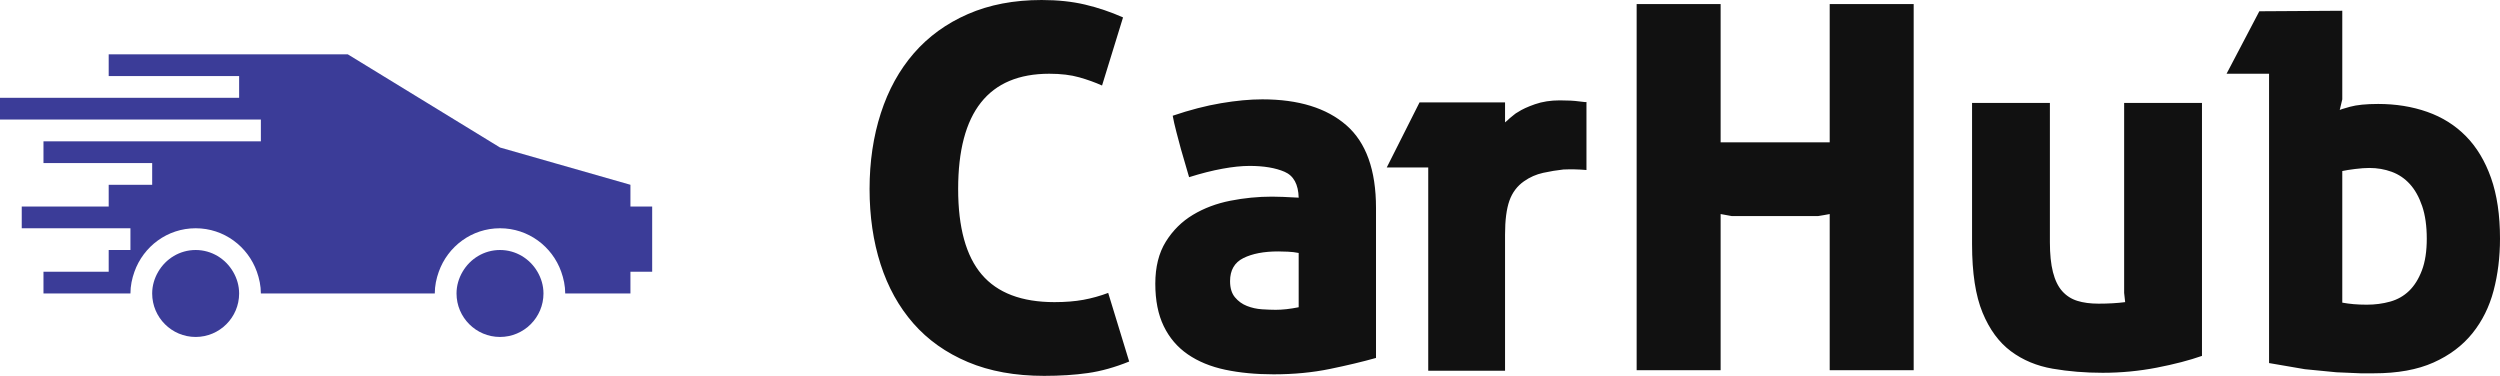
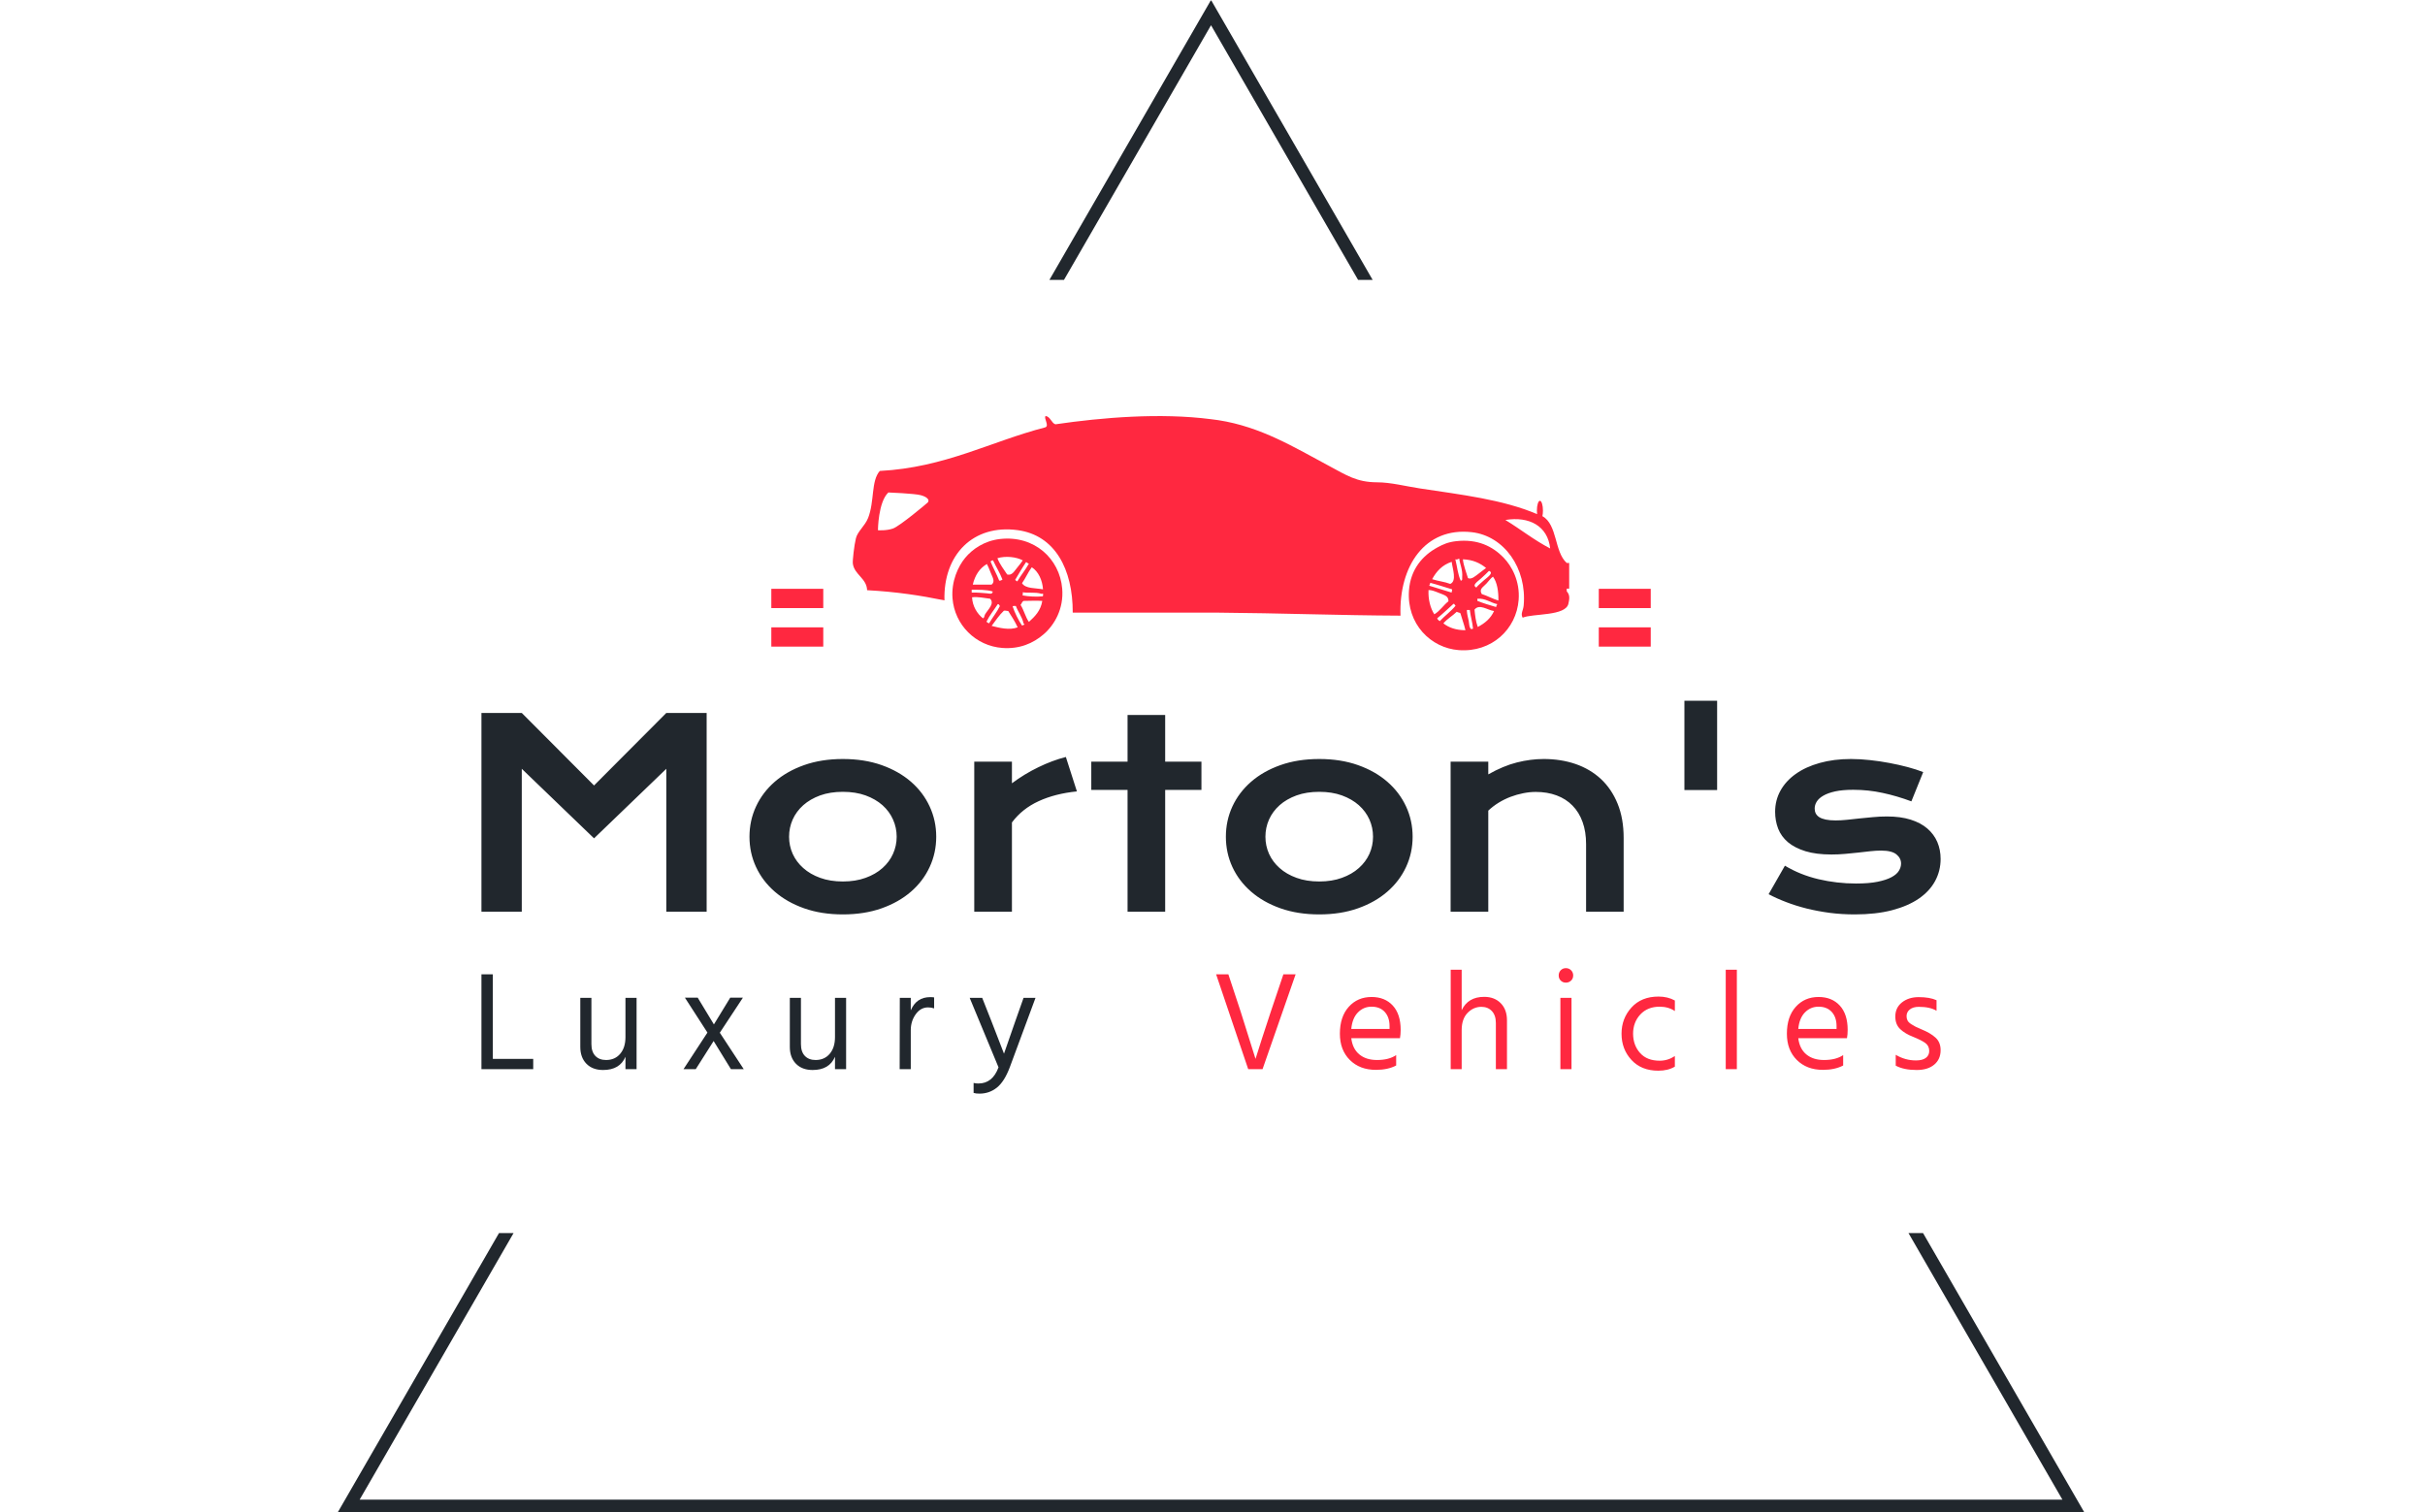
- <svg xmlns="http://www.w3.org/2000/svg" width="501.28" height="75.365" viewBox="0 0 230 34.579" class="css-1j8o68f" version="1.1" id="svg17">
-   <defs id="SvgjsDefs2381" />
-   <g id="SvgjsG2382" featurekey="PG4fjM-0" transform="matrix(2,0,0,2,0,-19)" fill="#3b3c98">
-     <g transform="translate(-270 -140)" id="g11">
-       <g id="g9">
-         <path d="M279,161c-0.736,0-1.375,0.405-1.722,1c-0.172,0.295-0.278,0.635-0.278,1c0,1.102,0.897,2,2,2c1.103,0,2-0.898,2-2    c0-0.365-0.105-0.705-0.278-1C280.375,161.405,279.737,161,279,161z" id="path3" />
-         <path d="M293,161c-0.736,0-1.375,0.405-1.722,1c-0.172,0.295-0.278,0.635-0.278,1c0,1.102,0.897,2,2,2c1.103,0,2-0.898,2-2    c0-0.365-0.105-0.705-0.278-1C294.375,161.405,293.737,161,293,161z" id="path5" />
-         <path d="M299,159v-1l-6-1.715L286,152h-11v1h6v1h-11v1h12v1h-10v1h5v1h-2v1h-4v1h5v1h-1v1h-3v1h4c0-0.352,0.072-0.686,0.184-1    c0.414-1.162,1.512-2,2.816-2c1.305,0,2.402,0.838,2.816,2c0.111,0.314,0.184,0.648,0.184,1h8c0-0.352,0.072-0.686,0.184-1    c0.414-1.162,1.512-2,2.816-2c1.305,0,2.402,0.838,2.816,2c0.111,0.314,0.184,0.648,0.184,1h3v-1h1v-3H299z" id="path7" />
+ <svg xmlns="http://www.w3.org/2000/svg" version="1.1" width="2000" height="1247" viewBox="0 0 2000 1247">
+   <g transform="matrix(1,0,0,1,-1.212121,0.5048583)">
+     <svg viewBox="0 0 396 247" data-background-color="#f9f6ed" preserveAspectRatio="xMidYMid meet" height="1247" width="2000">
+       <g id="tight-bounds" transform="matrix(1,0,0,1,0.24,-0.1)">
+         <svg viewBox="0 0 395.52 247.2" height="247.2" width="395.52">
+           <g>
+             <svg />
+           </g>
+           <g>
+             <svg viewBox="0 0 395.52 247.2" height="247.2" width="395.52">
+               <g>
+                 <path d="M55.039 247.2l26.403-45.732 2.38 0-25.148 43.558h278.172l-25.148-43.558 2.38 0 26.403 45.732zM197.76 0l26.403 45.732-2.38 0-24.023-41.61-24.023 41.61-2.38 0z" fill="#21272d" fill-rule="nonzero" stroke="none" stroke-width="1" stroke-linecap="butt" stroke-linejoin="miter" stroke-miterlimit="10" stroke-dasharray="" stroke-dashoffset="0" font-family="none" font-weight="none" font-size="none" text-anchor="none" style="mix-blend-mode: normal" data-fill-palette-color="tertiary" />
+               </g>
+               <g transform="matrix(1,0,0,1,78.57379,67.98)">
+                 <svg viewBox="0 0 238.372 111.24" height="111.24" width="238.372">
+                   <g>
+                     <svg viewBox="0 0 395.52 184.575" height="111.24" width="238.372">
+                       <g transform="matrix(1,0,0,1,0,77.17531)">
+                         <svg viewBox="0 0 395.52 107.4" height="107.4" width="395.52">
+                           <g id="textblocktransform">
+                             <svg viewBox="0 0 395.52 107.4" height="107.4" width="395.52" id="textblock">
+                               <g>
+                                 <svg viewBox="0 0 395.52 57.926" height="57.926" width="395.52">
+                                   <g transform="matrix(1,0,0,1,0,0)">
+                                     <svg width="395.52" viewBox="5.44 -40.5 280.04 41.01" height="57.926" data-palette-color="#21272d">
+                                       <path d="M5.44 0L5.44-38.16 13.18-38.16 27.05-24.24 40.92-38.16 48.66-38.16 48.66 0 40.92 0 40.92-27.44 27.05-14.09 13.18-27.44 13.18 0 5.44 0ZM56.88-14.4L56.88-14.4Q56.88-17.5 58.14-20.21 59.4-22.92 61.73-24.95 64.06-26.98 67.37-28.15 70.68-29.32 74.8-29.32L74.8-29.32Q78.93-29.32 82.24-28.15 85.54-26.98 87.88-24.95 90.21-22.92 91.46-20.21 92.72-17.5 92.72-14.4L92.72-14.4Q92.72-11.3 91.46-8.59 90.21-5.88 87.88-3.86 85.54-1.83 82.24-0.66 78.93 0.51 74.8 0.51L74.8 0.51Q70.68 0.51 67.37-0.66 64.06-1.83 61.73-3.86 59.4-5.88 58.14-8.59 56.88-11.3 56.88-14.4ZM64.48-14.4L64.48-14.4Q64.48-12.67 65.17-11.12 65.87-9.57 67.2-8.39 68.53-7.2 70.44-6.51 72.36-5.81 74.8-5.81L74.8-5.81Q77.24-5.81 79.16-6.51 81.08-7.2 82.41-8.39 83.74-9.57 84.43-11.12 85.13-12.67 85.13-14.4L85.13-14.4Q85.13-16.14 84.43-17.7 83.74-19.26 82.41-20.45 81.08-21.63 79.16-22.33 77.24-23.02 74.8-23.02L74.8-23.02Q72.36-23.02 70.44-22.33 68.53-21.63 67.2-20.45 65.87-19.26 65.17-17.7 64.48-16.14 64.48-14.4ZM100.02 0L100.02-28.81 107.25-28.81 107.25-24.66Q109.64-26.44 112.3-27.73 114.96-29.03 117.6-29.71L117.6-29.71 119.72-23.1Q115.55-22.68 112.39-21.23 109.22-19.78 107.25-17.14L107.25-17.14 107.25 0 100.02 0ZM129.44 0L129.44-23.39 122.48-23.39 122.48-28.81 129.44-28.81 129.44-37.77 136.66-37.77 136.66-28.81 143.62-28.81 143.62-23.39 136.66-23.39 136.66 0 129.44 0ZM148.31-14.4L148.31-14.4Q148.31-17.5 149.56-20.21 150.82-22.92 153.15-24.95 155.48-26.98 158.79-28.15 162.1-29.32 166.23-29.32L166.23-29.32Q170.35-29.32 173.66-28.15 176.97-26.98 179.3-24.95 181.63-22.92 182.89-20.21 184.15-17.5 184.15-14.4L184.15-14.4Q184.15-11.3 182.89-8.59 181.63-5.88 179.3-3.86 176.97-1.83 173.66-0.66 170.35 0.51 166.23 0.51L166.23 0.51Q162.1 0.51 158.79-0.66 155.48-1.83 153.15-3.86 150.82-5.88 149.56-8.59 148.31-11.3 148.31-14.4ZM155.9-14.4L155.9-14.4Q155.9-12.67 156.59-11.12 157.29-9.57 158.62-8.39 159.95-7.2 161.87-6.51 163.78-5.81 166.23-5.81L166.23-5.81Q168.67-5.81 170.58-6.51 172.5-7.2 173.83-8.39 175.16-9.57 175.86-11.12 176.55-12.67 176.55-14.4L176.55-14.4Q176.55-16.14 175.86-17.7 175.16-19.26 173.83-20.45 172.5-21.63 170.58-22.33 168.67-23.02 166.23-23.02L166.23-23.02Q163.78-23.02 161.87-22.33 159.95-21.63 158.62-20.45 157.29-19.26 156.59-17.7 155.9-16.14 155.9-14.4ZM191.44 0L191.44-28.81 198.67-28.81 198.67-26.37Q201.55-28 204.17-28.66 206.8-29.32 209.31-29.32L209.31-29.32Q212.61-29.32 215.42-28.36 218.22-27.39 220.28-25.49 222.33-23.58 223.49-20.74 224.65-17.9 224.65-14.16L224.65-14.16 224.65 0 217.44 0 217.44-12.99Q217.44-15.36 216.77-17.22 216.1-19.09 214.84-20.37 213.59-21.66 211.79-22.33 210-23 207.78-23L207.78-23Q206.6-23 205.37-22.75 204.14-22.51 202.95-22.06 201.77-21.61 200.67-20.94 199.57-20.26 198.67-19.41L198.67-19.41 198.67 0 191.44 0ZM236.31-23.36L236.31-40.5 242.59-40.5 242.59-23.36 236.31-23.36ZM252.47-3.37L255.6-8.84Q258.53-7.08 262.04-6.25 265.56-5.42 269.25-5.42L269.25-5.42Q271.74-5.42 273.4-5.76 275.06-6.1 276.06-6.64 277.06-7.18 277.47-7.86 277.89-8.54 277.89-9.25L277.89-9.25Q277.89-10.28 277-11.01 276.11-11.74 274.05-11.74L274.05-11.74Q273.1-11.74 272-11.62 270.91-11.5 269.7-11.36 268.49-11.23 267.18-11.11 265.88-10.99 264.53-10.99L264.53-10.99Q261.6-10.99 259.54-11.62 257.48-12.26 256.18-13.35 254.89-14.45 254.3-15.95 253.72-17.46 253.72-19.19L253.72-19.19Q253.72-21.39 254.74-23.24 255.77-25.1 257.67-26.45 259.58-27.81 262.27-28.56 264.97-29.32 268.29-29.32L268.29-29.32Q270.03-29.32 271.92-29.11 273.81-28.91 275.64-28.56 277.47-28.22 279.16-27.77 280.84-27.32 282.14-26.81L282.14-26.81 279.87-21.19Q277.11-22.22 274.36-22.81 271.61-23.41 268.71-23.41L268.71-23.41Q266.68-23.41 265.28-23.11 263.87-22.8 263-22.3 262.12-21.8 261.71-21.15 261.31-20.51 261.31-19.8L261.31-19.8Q261.31-19.29 261.52-18.87 261.73-18.46 262.2-18.15 262.68-17.85 263.45-17.69 264.22-17.53 265.34-17.53L265.34-17.53Q266.36-17.53 267.51-17.65 268.66-17.77 269.9-17.91 271.15-18.04 272.48-18.16 273.81-18.29 275.2-18.29L275.2-18.29Q277.79-18.29 279.73-17.68 281.67-17.07 282.94-15.97 284.21-14.87 284.85-13.38 285.48-11.89 285.48-10.13L285.48-10.13Q285.48-7.86 284.43-5.91 283.38-3.96 281.31-2.53 279.23-1.1 276.14-0.29 273.05 0.51 269 0.51L269 0.51Q266.51 0.51 264.19 0.21 261.87-0.1 259.77-0.62 257.67-1.15 255.83-1.86 253.99-2.56 252.47-3.37L252.47-3.37Z" opacity="1" transform="matrix(1,0,0,1,0,0)" fill="#21272d" class="wordmark-text-0" data-fill-palette-color="primary" id="text-0" />
+                                     </svg>
+                                   </g>
+                                 </svg>
+                               </g>
+                               <g transform="matrix(1,0,0,1,0,71.60142)">
+                                 <svg viewBox="0 0 395.52 35.799" height="35.799" width="395.52">
+                                   <g transform="matrix(1,0,0,1,0,0)">
+                                     <svg width="395.52" viewBox="3.85 -35.9 518.543 44.6" height="35.799" data-palette-color="#21272d">
+                                       <g class="slogan-text-1" data-fill-palette-color="secondary" id="text-1">
+                                         <path d="M7.9-33.7L7.9-3.65 22.25-3.65 22.25 0 3.85 0 3.85-33.7 7.9-33.7ZM55.03-11.4L55.03-25.35 58.98-25.35 58.98 0 55.03 0 55.03-4.4Q53.03 0.3 47.08 0.3L47.08 0.3Q43.33 0.3 41.15-1.93 38.98-4.15 38.98-7.9L38.98-7.9 38.98-25.35 42.93-25.35 42.93-8.9Q42.93-6.15 44.33-4.7 45.73-3.25 48.13-3.25L48.13-3.25Q51.28-3.25 53.15-5.45 55.03-7.65 55.03-11.4L55.03-11.4ZM96.76-25.4L88.56-12.95 97.06 0 92.51 0 86.36-10 80.01 0 75.66 0 84.16-13 76.16-25.4 80.71-25.4 86.46-15.9 92.26-25.4 96.76-25.4ZM129.49-11.4L129.49-25.35 133.44-25.35 133.44 0 129.49 0 129.49-4.4Q127.49 0.3 121.54 0.3L121.54 0.3Q117.79 0.3 115.61-1.93 113.44-4.15 113.44-7.9L113.44-7.9 113.44-25.35 117.39-25.35 117.39-8.9Q117.39-6.15 118.79-4.7 120.19-3.25 122.59-3.25L122.59-3.25Q125.74-3.25 127.61-5.45 129.49-7.65 129.49-11.4L129.49-11.4ZM152.52-25.35L156.42-25.35 156.42-20.9Q158.42-25.6 163.32-25.6L163.32-25.6Q164.22-25.6 164.72-25.5L164.72-25.5 164.72-21.6Q163.67-21.95 162.57-21.95L162.57-21.95Q159.92-21.95 158.17-19.5 156.42-17.05 156.42-13.85L156.42-13.85 156.42 0 152.47 0 152.52-25.35ZM187.6-0.65L187.6-0.65 177.35-25.35 181.8-25.35 185.1-17 189.55-5.5Q189.95-6.8 193.55-17L193.55-17 196.5-25.35 200.75-25.35 191.6-0.65Q189.65 4.5 186.97 6.6 184.3 8.7 180.85 8.7L180.85 8.7Q179.55 8.7 178.75 8.45L178.75 8.45 178.75 4.9Q179.5 5.1 180.45 5.1L180.45 5.1Q185.5 5.1 187.6-0.65Z" fill="#21272d" data-fill-palette-color="primary" />
+                                         <path d="M288.833-33.7L293.183-33.7 281.433 0 276.333 0 264.933-33.7 269.283-33.7 273.683-20.35 278.933-3.65Q280.883-9.95 284.333-20.35L284.333-20.35 288.833-33.7ZM312.963-14.3L326.563-14.3 326.563-15.3Q326.563-18.45 324.863-20.33 323.163-22.2 320.163-22.2L320.163-22.2Q317.313-22.2 315.313-20.15 313.313-18.1 312.963-14.3L312.963-14.3ZM328.913-5L328.913-5 328.913-1.3Q325.963 0.25 321.713 0.25L321.713 0.25Q315.963 0.25 312.433-3.28 308.913-6.8 308.913-12.6L308.913-12.6Q308.913-18.65 312.063-22.15 315.213-25.65 320.163-25.65L320.163-25.65Q324.913-25.65 327.713-22.6 330.513-19.55 330.513-13.95L330.513-13.95Q330.513-12.35 330.263-11L330.263-11 312.963-11Q313.413-7.25 315.813-5.25 318.213-3.25 322.113-3.25L322.113-3.25Q326.363-3.25 328.913-5ZM348.293-35.35L352.193-35.35 352.193-20.95Q354.443-25.7 360.193-25.7L360.193-25.7Q363.843-25.7 366.063-23.45 368.293-21.2 368.293-17.35L368.293-17.35 368.293 0 364.343 0 364.343-16.4Q364.343-19.15 362.913-20.65 361.493-22.15 359.193-22.15L359.193-22.15Q356.393-22.15 354.293-20 352.193-17.85 352.193-13.85L352.193-13.85 352.193 0 348.293 0 348.293-35.35ZM391.223 0L387.273 0 387.273-25.35 391.223-25.35 391.223 0ZM387.393-31.48Q386.673-32.2 386.673-33.3 386.673-34.4 387.393-35.15 388.123-35.9 389.223-35.9 390.323-35.9 391.073-35.15 391.823-34.4 391.823-33.3 391.823-32.2 391.073-31.48 390.323-30.75 389.223-30.75 388.123-30.75 387.393-31.48ZM413.103-12.55L413.103-12.55Q413.153-8.45 415.603-5.73 418.053-3 422.553-3L422.553-3Q425.453-3 427.953-4.65L427.953-4.65 427.953-0.9Q425.553 0.55 422.053 0.55L422.053 0.55Q416.053 0.55 412.523-3.28 409.003-7.1 409.003-12.6L409.003-12.6Q409.003-18 412.523-21.9 416.053-25.8 422.153-25.8L422.153-25.8Q425.403-25.8 427.953-24.4L427.953-24.4 427.953-20.65Q425.653-22.2 422.553-22.2L422.553-22.2Q418.253-22.2 415.673-19.43 413.103-16.65 413.103-12.55ZM449.983 0L446.033 0 446.033-35.35 449.983-35.35 449.983 0ZM471.813-14.3L485.413-14.3 485.413-15.3Q485.413-18.45 483.713-20.33 482.013-22.2 479.013-22.2L479.013-22.2Q476.163-22.2 474.163-20.15 472.163-18.1 471.813-14.3L471.813-14.3ZM487.763-5L487.763-5 487.763-1.3Q484.813 0.25 480.563 0.25L480.563 0.25Q474.813 0.25 471.283-3.28 467.763-6.8 467.763-12.6L467.763-12.6Q467.763-18.65 470.913-22.15 474.063-25.65 479.013-25.65L479.013-25.65Q483.763-25.65 486.563-22.6 489.363-19.55 489.363-13.95L489.363-13.95Q489.363-12.35 489.113-11L489.113-11 471.813-11Q472.263-7.25 474.663-5.25 477.063-3.25 480.963-3.25L480.963-3.25Q485.213-3.25 487.763-5ZM520.943-24.5L520.943-24.5 520.943-20.75Q518.643-22.15 514.643-22.15L514.643-22.15Q512.643-22.15 511.463-21.23 510.293-20.3 510.293-18.85L510.293-18.85Q510.293-17.95 510.643-17.28 510.993-16.6 512.013-15.95 513.043-15.3 513.513-15.08 513.993-14.85 515.593-14.15L515.593-14.15Q518.793-12.85 520.593-11.2 522.393-9.55 522.393-6.75L522.393-6.75Q522.393-3.5 520.113-1.6 517.843 0.3 513.893 0.3L513.893 0.3Q509.293 0.3 506.443-1.25L506.443-1.25 506.443-5.1Q509.793-3.1 513.643-3.1L513.643-3.1Q515.943-3.1 517.143-4 518.343-4.9 518.343-6.45L518.343-6.45Q518.343-8.25 517.013-9.25 515.693-10.25 512.593-11.5L512.593-11.5Q509.743-12.6 508.013-14.25 506.293-15.9 506.293-18.7L506.293-18.7Q506.293-21.85 508.663-23.73 511.043-25.6 514.593-25.6L514.593-25.6Q518.543-25.6 520.943-24.5Z" fill="#ff2840" data-fill-palette-color="accent" />
+                                       </g>
+                                     </svg>
+                                   </g>
+                                 </svg>
+                               </g>
+                             </svg>
+                           </g>
+                         </svg>
+                       </g>
+                       <g transform="matrix(1,0,0,1,92.65452,0)">
+                         <svg viewBox="0 0 210.211 63.5" height="63.5" width="210.211">
+                           <g>
+                             <svg version="1.1" x="8" y="0" viewBox="1.1 33.025 97.793 31.975" enable-background="new 0 0 100 100" xml:space="preserve" height="63.5" width="194.211" class="icon-icon-0" data-fill-palette-color="accent" id="icon-0">
+                               <g fill="#ff2840" data-fill-palette-color="accent">
+                                 <path d="M29.683 56.578c-0.344-4.075-3.804-7.309-8.498-6.769-2.118 0.243-3.75 1.368-4.743 2.569-0.969 1.172-1.911 3.193-1.729 5.534 0.281 3.608 3.155 6.501 6.818 6.768 2.299 0.168 4.172-0.609 5.632-1.878C28.634 61.524 29.915 59.326 29.683 56.578zM27.064 56.677c-1.038-0.197-2.4-0.069-2.865-0.84 0.494-0.675 0.825-1.513 1.334-2.174C26.439 54.239 26.982 55.44 27.064 56.677zM25.138 53.169c-0.474 0.86-1.09 1.579-1.582 2.421-0.133-0.032-0.188-0.141-0.296-0.198 0.486-0.813 0.959-1.643 1.482-2.42C24.928 52.983 24.952 53.157 25.138 53.169zM24.298 52.725c-0.202 0.282-0.456 0.647-0.791 1.037-0.337 0.392-0.663 1.069-1.334 0.89-0.466-0.721-1.002-1.37-1.333-2.225C21.958 52.086 23.444 52.249 24.298 52.725zM20.246 52.725c0.408 0.894 0.925 1.676 1.284 2.618-0.118 0.079-0.232 0.163-0.444 0.148-0.354-0.916-0.825-1.712-1.186-2.618C19.984 52.792 20.08 52.723 20.246 52.725zM19.406 53.219c0.149 0.279 0.325 0.688 0.494 1.136 0.245 0.651 0.691 1.237 0.147 1.68-0.856 0-1.712 0-2.568 0C17.782 54.756 18.408 53.801 19.406 53.219zM17.331 56.727c0.784 0.015 2.062-0.028 2.866 0.246-0.014 0.449-0.523 0.265-0.791 0.247-0.621-0.04-1.33-0.131-2.075-0.099C17.331 56.989 17.331 56.857 17.331 56.727zM18.862 60.63c-0.796-0.628-1.424-1.662-1.482-2.866 0.809-0.103 1.693 0.108 2.471 0.197 0.622 0.672-0.251 1.4-0.691 2.124C19.037 60.288 19.087 60.558 18.862 60.63zM19.356 61.073c0.427-0.873 1.021-1.58 1.532-2.37 0.219-0.038 0.17 0.192 0.296 0.246-0.423 0.861-1.009 1.56-1.481 2.372C19.58 61.246 19.408 61.22 19.356 61.073zM20.048 61.667c0.54-0.713 1.033-1.471 1.68-2.075 0.248-0.033 0.383 0.046 0.593 0.05 0.456 0.714 0.917 1.421 1.285 2.223C22.484 62.295 21.065 61.927 20.048 61.667zM24.199 61.618c-0.514-0.755-1.011-1.789-1.285-2.619 0.082-0.083 0.29-0.039 0.444-0.05 0.304 0.816 0.818 1.423 1.039 2.322-0.035 0.132 0.102 0.096 0.147 0.149C24.482 61.54 24.342 61.58 24.199 61.618zM25.138 61.124c-0.479-0.676-0.683-1.623-1.138-2.323 0.14-0.133 0.165-0.393 0.396-0.543 1.019-0.004 1.666-0.063 2.569 0C26.748 59.604 25.957 60.379 25.138 61.124zM27.042 57.631c-0.908 0.086-1.932 0.033-2.791-0.127 0.104-0.113 0.038-0.274 0.048-0.422 0.861 0.127 1.626-0.051 2.521 0.191 0.101 0.094 0.146-0.026 0.215-0.041C27.11 57.344 27.078 57.487 27.042 57.631z" fill="#ff2840" data-fill-palette-color="accent" />
+                               </g>
+                               <g fill="#ff2840" data-fill-palette-color="accent">
+                                 <path d="M89.909 52.329c-1.475-1.508-3.521-2.562-6.472-2.224-1.104 0.127-1.779 0.439-2.52 0.841-2.053 1.109-3.694 3.009-3.903 5.879-0.333 4.58 2.975 7.872 6.818 8.152 4.474 0.325 7.848-2.855 8.151-6.867C92.178 55.576 91.058 53.501 89.909 52.329zM87.934 54.157c0.765 0.279-0.354 0.975-0.691 1.285-0.45 0.412-0.835 0.711-1.037 0.988-0.646-0.33 0.193-0.819 0.642-1.236C87.327 54.748 87.642 54.472 87.934 54.157zM87.538 53.762c-0.293 0.197-0.625 0.495-1.037 0.79-0.42 0.303-0.94 0.818-1.434 0.594-0.236-0.819-0.624-1.745-0.691-2.569C85.767 52.635 86.74 53.11 87.538 53.762zM83.833 52.477c0.042-0.009 0.046 0.021 0.049 0.05 0.084 0.704 0.481 1.495 0.396 2.471-0.016 0.175 0.081 0.485-0.198 0.494-0.401-0.818-0.485-1.952-0.741-2.915C83.442 52.644 83.748 52.583 83.833 52.477zM82.845 52.922c0.11 0.934 0.738 2.617-0.197 3.014-0.834-0.318-1.521-0.346-2.472-0.643C80.766 54.202 81.576 53.333 82.845 52.922zM79.93 55.788c1.02 0.265 1.978 0.592 2.965 0.889 0.038 0.204-0.076 0.254-0.05 0.444-1.034-0.299-2.034-0.635-3.062-0.938C79.848 56.067 79.863 55.902 79.93 55.788zM79.683 56.776c0.397-0.02 0.849 0.16 1.433 0.395 0.758 0.304 1.308 0.417 1.285 1.136-0.692 0.543-1.153 1.318-1.928 1.778C79.939 59.262 79.618 58.042 79.683 56.776zM81.214 61.024c-0.13-0.117-0.298-0.196-0.346-0.395 0.78-0.621 1.478-1.322 2.224-1.977 0.197-0.016 0.134 0.229 0.296 0.247C82.746 59.691 81.905 60.282 81.214 61.024zM81.709 61.321c0.521-0.615 1.251-1.021 1.827-1.581 0.13 0.101 0.364 0.097 0.495 0.197 0.22 0.784 0.505 1.504 0.69 2.322C83.412 62.253 82.444 61.902 81.709 61.321zM85.512 62.112c-0.308-0.222-0.263-0.724-0.346-1.137-0.087-0.444-0.22-0.848-0.246-1.334 0-0.05 0-0.1 0-0.148 0.132 0 0.263 0 0.396 0 0.103 0.901 0.364 1.646 0.444 2.569C85.619 62.021 85.631 62.132 85.512 62.112zM86.402 61.815c-0.274-0.753-0.367-1.599-0.444-2.372 0.686-0.829 1.729 0.06 2.667 0.198C88.169 60.65 87.367 61.314 86.402 61.815zM88.921 59.098c-0.881-0.255-1.756-0.516-2.568-0.84 0-0.1 0-0.197 0-0.297 1.069-0.095 1.782 0.542 2.717 0.742C88.998 58.812 88.919 58.915 88.921 59.098zM89.218 58.208c-0.812-0.241-1.471-0.637-2.272-0.89-0.393-0.7 0.161-0.907 0.643-1.433 0.38-0.415 0.584-0.729 0.89-0.938C89.055 55.706 89.247 56.993 89.218 58.208z" fill="#ff2840" data-fill-palette-color="accent" />
+                               </g>
+                               <path d="M98.547 56.95c0 0-0.001-0.136-0.002-0.365h0.335v-3.511h-0.344c0-0.001 0-0.004 0-0.005-1.692-1.521-1.245-5.232-3.31-6.384 0.047-0.216 0.074-0.477 0.074-0.757 0-0.738-0.186-1.337-0.413-1.337-0.229 0-0.413 0.599-0.413 1.337 0 0.17 0.011 0.331 0.028 0.481-4.729-2.008-10.321-2.644-16.003-3.508-1.946-0.296-3.963-0.83-5.835-0.833-2.777-0.006-4.189-0.971-6.53-2.223-4.753-2.543-9.315-5.358-15.13-6.259-0.325-0.05-0.655-0.094-0.987-0.132-6.949-0.901-14.878-0.238-21.258 0.694-0.519-0.129-0.723-1.103-1.353-1.123-0.261 0.321 0.558 1.345-0.037 1.54-7.435 1.92-13.688 5.493-22.585 5.951-1.207 1.367-0.704 4.158-1.591 6.415-0.427 1.087-1.435 1.827-1.667 2.779-0.232 0.951-0.477 3.062-0.417 3.474 0.221 1.506 1.9 2.004 1.946 3.611 3.997 0.217 7.253 0.714 10.56 1.39-0.189-6.241 3.933-10.422 10.003-9.586 5.071 0.697 7.523 5.313 7.502 11.254h18.896c0.336 0.002 0.651 0.003 0.987 0.006 8.353 0.063 16.478 0.374 24.855 0.411-0.243-6.796 3.366-12.114 9.726-11.394 4.407 0.499 7.549 4.917 7.086 10.004-0.062 0.699-0.458 1.114-0.139 1.667 1.361-0.596 5.927-0.177 6.252-1.945C98.875 58.118 99.061 57.495 98.547 56.95zM11.345 44.808c-0.082 0.092-3.825 3.241-4.758 3.568-0.933 0.326-2.053 0.233-2.053 0.233s0.024-3.849 1.423-5.155c0 0 3.592 0.14 4.431 0.374 0.839 0.232 0.985 0.539 1.026 0.629C11.456 44.548 11.425 44.715 11.345 44.808zM90.172 47.21c3.25-0.539 5.793 0.825 6.114 3.889C94.029 49.918 92.328 48.527 90.172 47.21z" fill="#ff2840" data-fill-palette-color="accent" />
+                             </svg>
+                           </g>
+                         </svg>
+                       </g>
+                       <g>
+                         <rect width="14.081" height="5.224" y="57.276" x="302.865" fill="#ff2840" data-fill-palette-color="accent" />
+                         <rect width="14.081" height="5.224" y="57.276" x="78.574" fill="#ff2840" data-fill-palette-color="accent" />
+                         <rect width="14.081" height="5.224" y="46.829" x="302.865" fill="#ff2840" data-fill-palette-color="accent" />
+                         <rect width="14.081" height="5.224" y="46.829" x="78.574" fill="#ff2840" data-fill-palette-color="accent" />
+                       </g>
+                     </svg>
+                   </g>
+                 </svg>
+               </g>
+             </svg>
+           </g>
+           <defs />
+         </svg>
+         <rect width="395.52" height="247.2" fill="none" stroke="none" visibility="hidden" />
      </g>
-     </g>
-   </g>
-   <g id="SvgjsG2383" featurekey="jxYttZ-0" transform="matrix(2.355529,0,0,2.355529,78.25691,-13.04958)" fill="#111111">
-     <path d="M10.88 19.66 c-0.56 0.227 -1.097 0.377 -1.61 0.45 s-1.083 0.11 -1.71 0.11 c-1.133 0 -2.127 -0.18 -2.98 -0.54 s-1.563 -0.863 -2.13 -1.51 s-0.993 -1.417 -1.28 -2.31 s-0.43 -1.873 -0.43 -2.94 s0.147 -2.053 0.44 -2.96 s0.723 -1.687 1.29 -2.34 s1.27 -1.163 2.11 -1.53 s1.8 -0.55 2.88 -0.55 c0.627 0 1.193 0.06 1.7 0.18 s1 0.287 1.48 0.5 l-0.82 2.66 c-0.267 -0.12 -0.563 -0.227 -0.89 -0.32 s-0.717 -0.14 -1.17 -0.14 c-2.373 0 -3.56 1.5 -3.56 4.5 c0 1.507 0.307 2.62 0.92 3.34 s1.56 1.08 2.84 1.08 c0.427 0 0.803 -0.03 1.13 -0.09 s0.65 -0.15 0.97 -0.27 z M17.5 15.42 c-0.133 -0.027 -0.273 -0.043 -0.42 -0.05 s-0.273 -0.01 -0.38 -0.01 c-0.56 0 -1.013 0.087 -1.36 0.26 s-0.52 0.473 -0.52 0.9 c0 0.267 0.063 0.477 0.19 0.63 s0.283 0.267 0.47 0.34 s0.383 0.117 0.59 0.13 s0.383 0.02 0.53 0.02 c0.267 0 0.567 -0.033 0.9 -0.1 l0 -2.12 z M16.46 13.22 c0.107 0 0.25 0.003 0.43 0.01 s0.383 0.017 0.61 0.03 c-0.013 -0.52 -0.197 -0.857 -0.55 -1.01 s-0.81 -0.23 -1.37 -0.23 c-0.307 0 -0.66 0.037 -1.06 0.11 s-0.833 0.183 -1.3 0.33 l-0.32 -1.1 c-0.04 -0.147 -0.097 -0.36 -0.17 -0.64 s-0.123 -0.5 -0.15 -0.66 c0.667 -0.227 1.297 -0.39 1.89 -0.49 s1.13 -0.15 1.61 -0.15 c1.413 0 2.507 0.337 3.28 1.01 s1.16 1.75 1.16 3.23 l0 5.86 c-0.52 0.147 -1.12 0.29 -1.8 0.43 s-1.413 0.21 -2.2 0.21 c-0.693 0 -1.323 -0.06 -1.89 -0.18 s-1.053 -0.32 -1.46 -0.6 s-0.72 -0.647 -0.94 -1.1 s-0.33 -1.007 -0.33 -1.66 s0.137 -1.2 0.41 -1.64 s0.627 -0.79 1.06 -1.05 s0.92 -0.443 1.46 -0.55 s1.083 -0.16 1.63 -0.16 z M26.06 9.92 c0.16 -0.107 0.383 -0.21 0.67 -0.31 s0.61 -0.15 0.97 -0.15 c0.307 0 0.557 0.013 0.75 0.04 s0.29 0.033 0.29 0.02 l0 2.66 c-0.307 -0.027 -0.607 -0.033 -0.9 -0.02 c-0.253 0.027 -0.517 0.07 -0.79 0.13 s-0.523 0.17 -0.75 0.33 c-0.267 0.187 -0.457 0.44 -0.57 0.76 s-0.17 0.76 -0.17 1.32 l0 5.32 l-3 0 l0 -7.94 l-1.62 0 l1.28 -2.54 l3.34 0 l0 0.78 c0.067 -0.053 0.127 -0.107 0.18 -0.16 c0.053 -0.04 0.107 -0.083 0.16 -0.13 s0.107 -0.083 0.16 -0.11 z M30.7 5.7 l3.28 -0 l0 5.4 l4.26 0 l0 -5.4 l3.28 0 l0 14.3 l-3.28 0 l0 -6.1 c-0.08 0.013 -0.153 0.027 -0.22 0.04 l-0.24 0.04 l-3.36 0 l-0.44 -0.08 l0 6.1 l-3.28 0 l0 -14.3 z M43.8 9.56 l3.04 -0 l0 5.44 c0 0.467 0.04 0.857 0.12 1.17 s0.2 0.56 0.36 0.74 s0.357 0.307 0.59 0.38 s0.51 0.11 0.83 0.11 c0.387 0 0.733 -0.02 1.04 -0.06 l-0.04 -0.36 l0 -7.42 l3.04 0 l0 9.88 c-0.493 0.173 -1.083 0.327 -1.77 0.46 s-1.39 0.2 -2.11 0.2 c-0.68 0 -1.33 -0.053 -1.95 -0.16 s-1.163 -0.333 -1.63 -0.68 s-0.837 -0.85 -1.11 -1.51 s-0.41 -1.55 -0.41 -2.67 l0 -5.52 z M58.26 5.96 l-0 3.46 l-0.1 0.42 c0 -0.013 0.133 -0.057 0.4 -0.13 s0.633 -0.11 1.1 -0.11 c0.693 0 1.333 0.103 1.92 0.31 s1.09 0.523 1.51 0.95 s0.747 0.97 0.98 1.63 s0.35 1.45 0.35 2.37 c0 0.72 -0.083 1.397 -0.25 2.03 s-0.443 1.19 -0.83 1.67 s-0.893 0.86 -1.52 1.14 s-1.4 0.42 -2.32 0.42 l-0.53 0 l-0.94 -0.04 l-1.23 -0.12 l-1.4 -0.24 l0 -11.3 l-1.66 0 l1.28 -2.44 z M59.22 17.44 c0.32 0 0.623 -0.04 0.91 -0.12 s0.533 -0.22 0.74 -0.42 s0.373 -0.467 0.5 -0.8 s0.19 -0.747 0.19 -1.24 s-0.06 -0.917 -0.18 -1.27 s-0.28 -0.64 -0.48 -0.86 s-0.437 -0.38 -0.71 -0.48 s-0.563 -0.15 -0.87 -0.15 c-0.16 0 -0.347 0.013 -0.56 0.04 s-0.38 0.053 -0.5 0.08 l0 5.14 c0.147 0.027 0.297 0.047 0.45 0.06 s0.323 0.02 0.51 0.02 z" id="path14" />
+     </svg>
  </g>
</svg>
